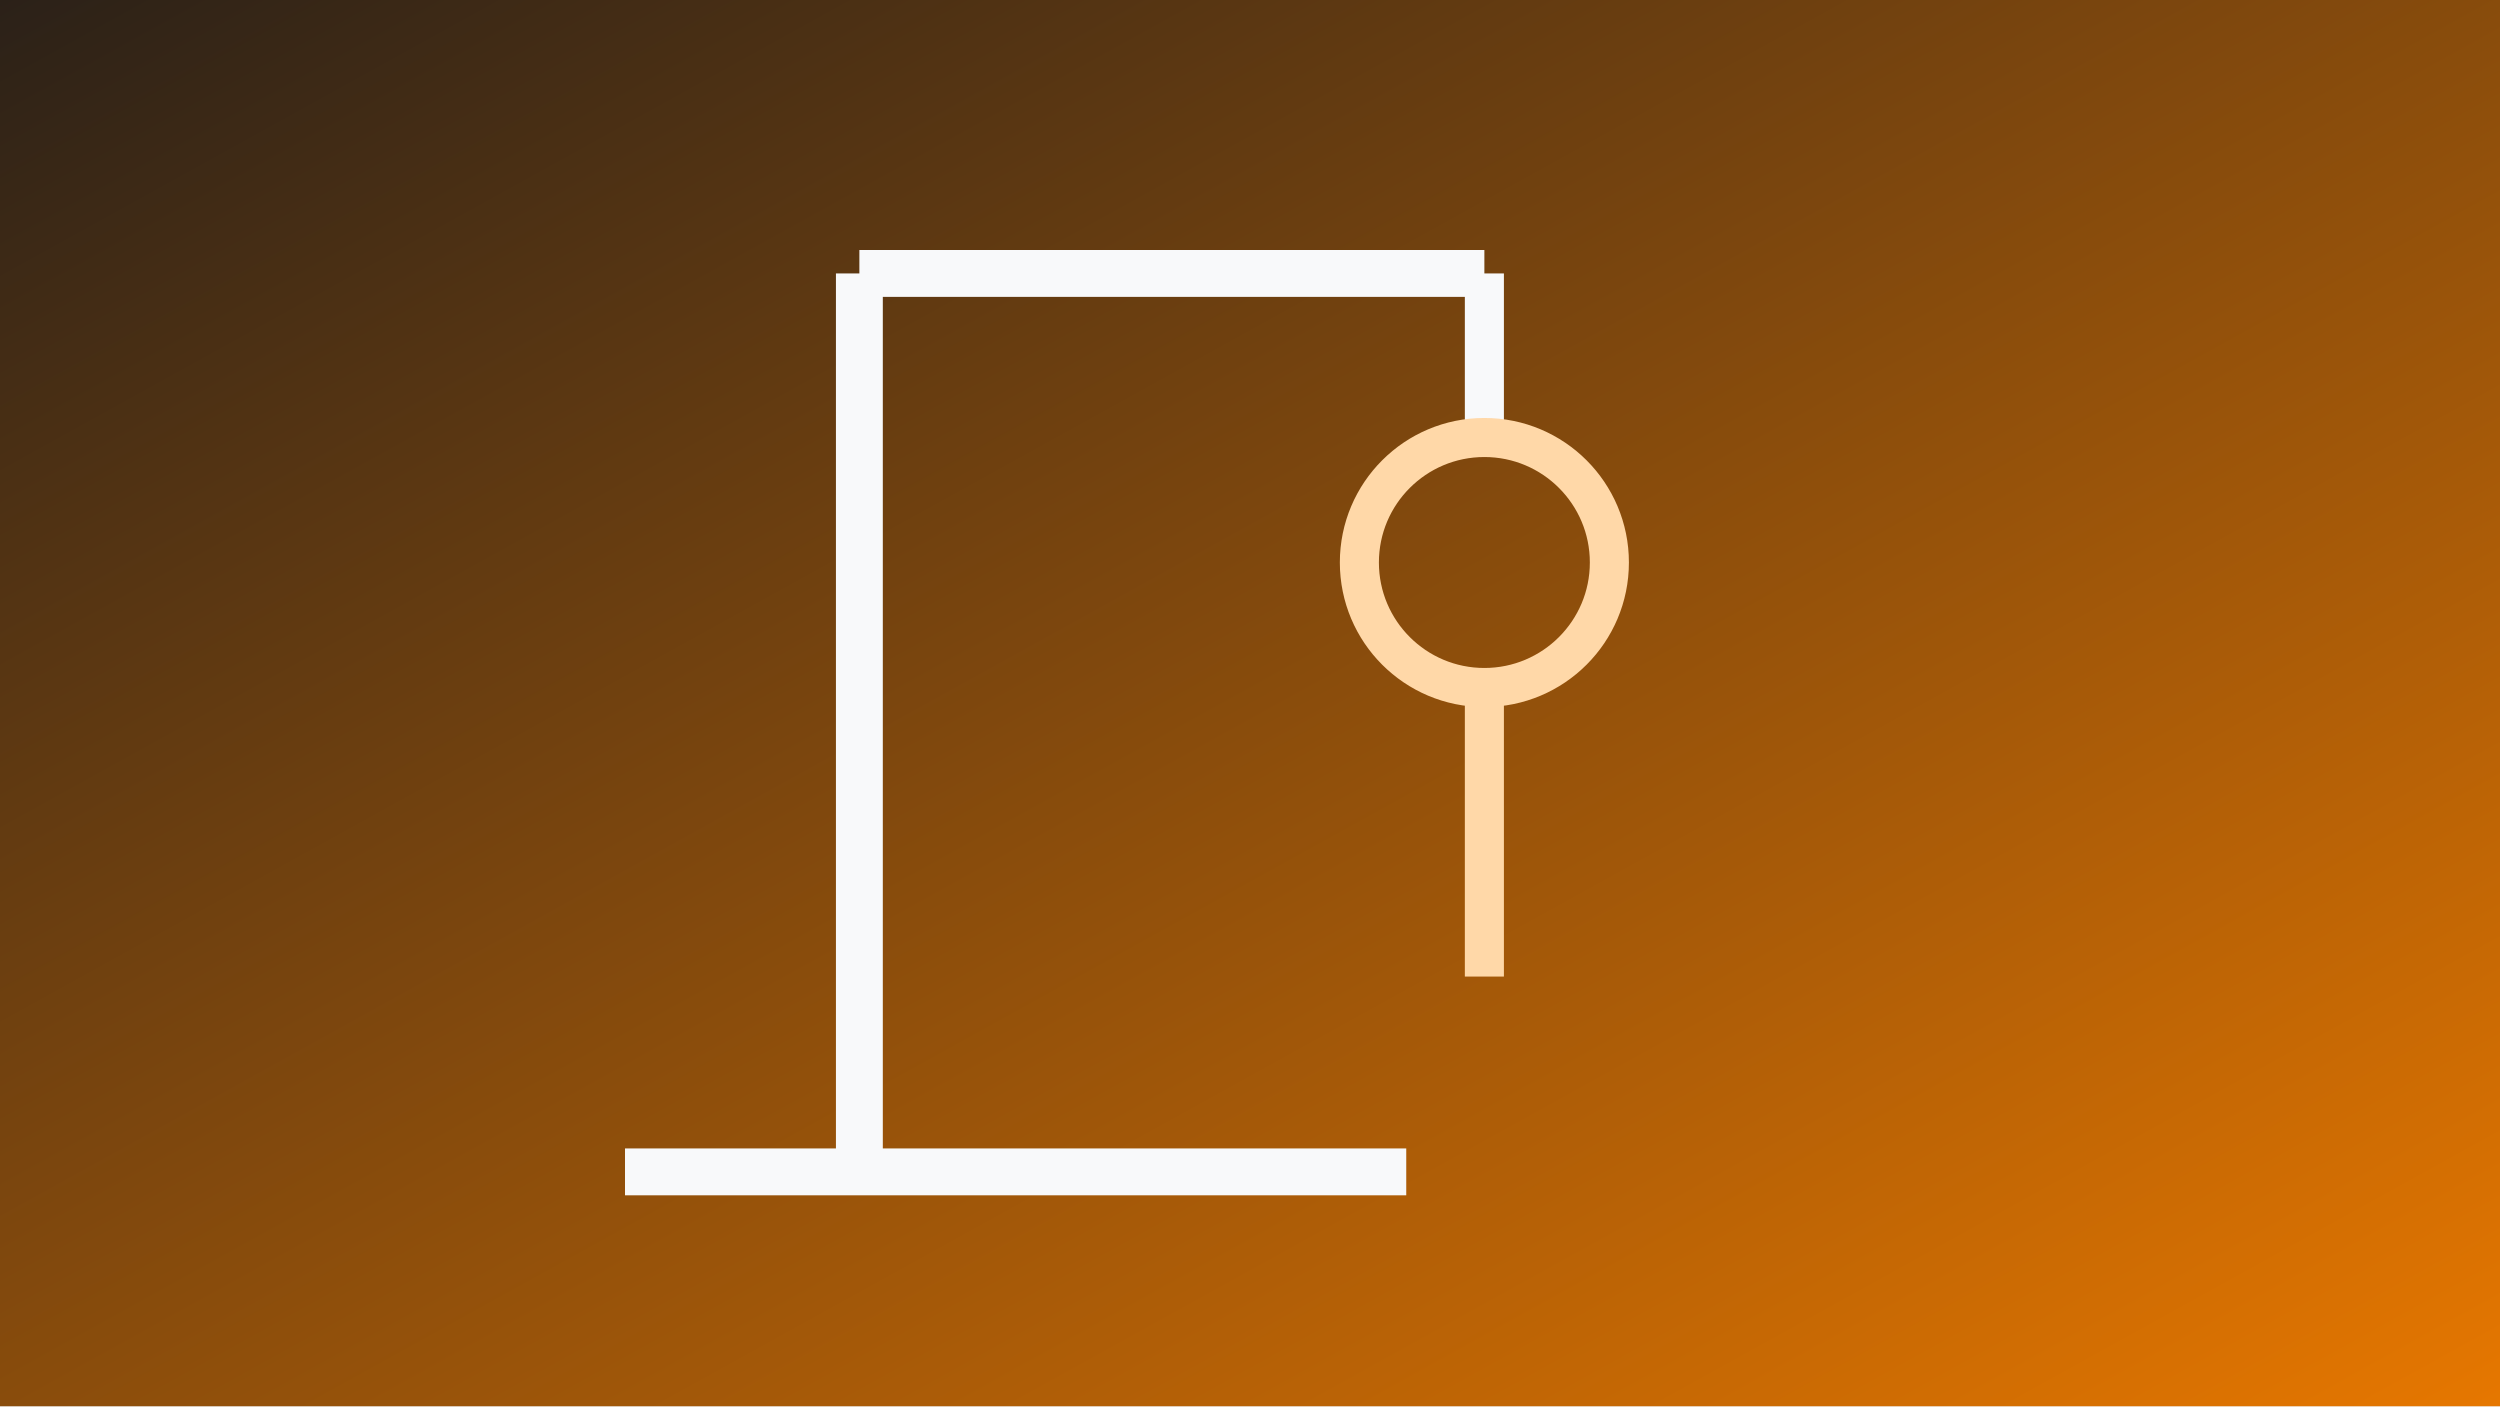
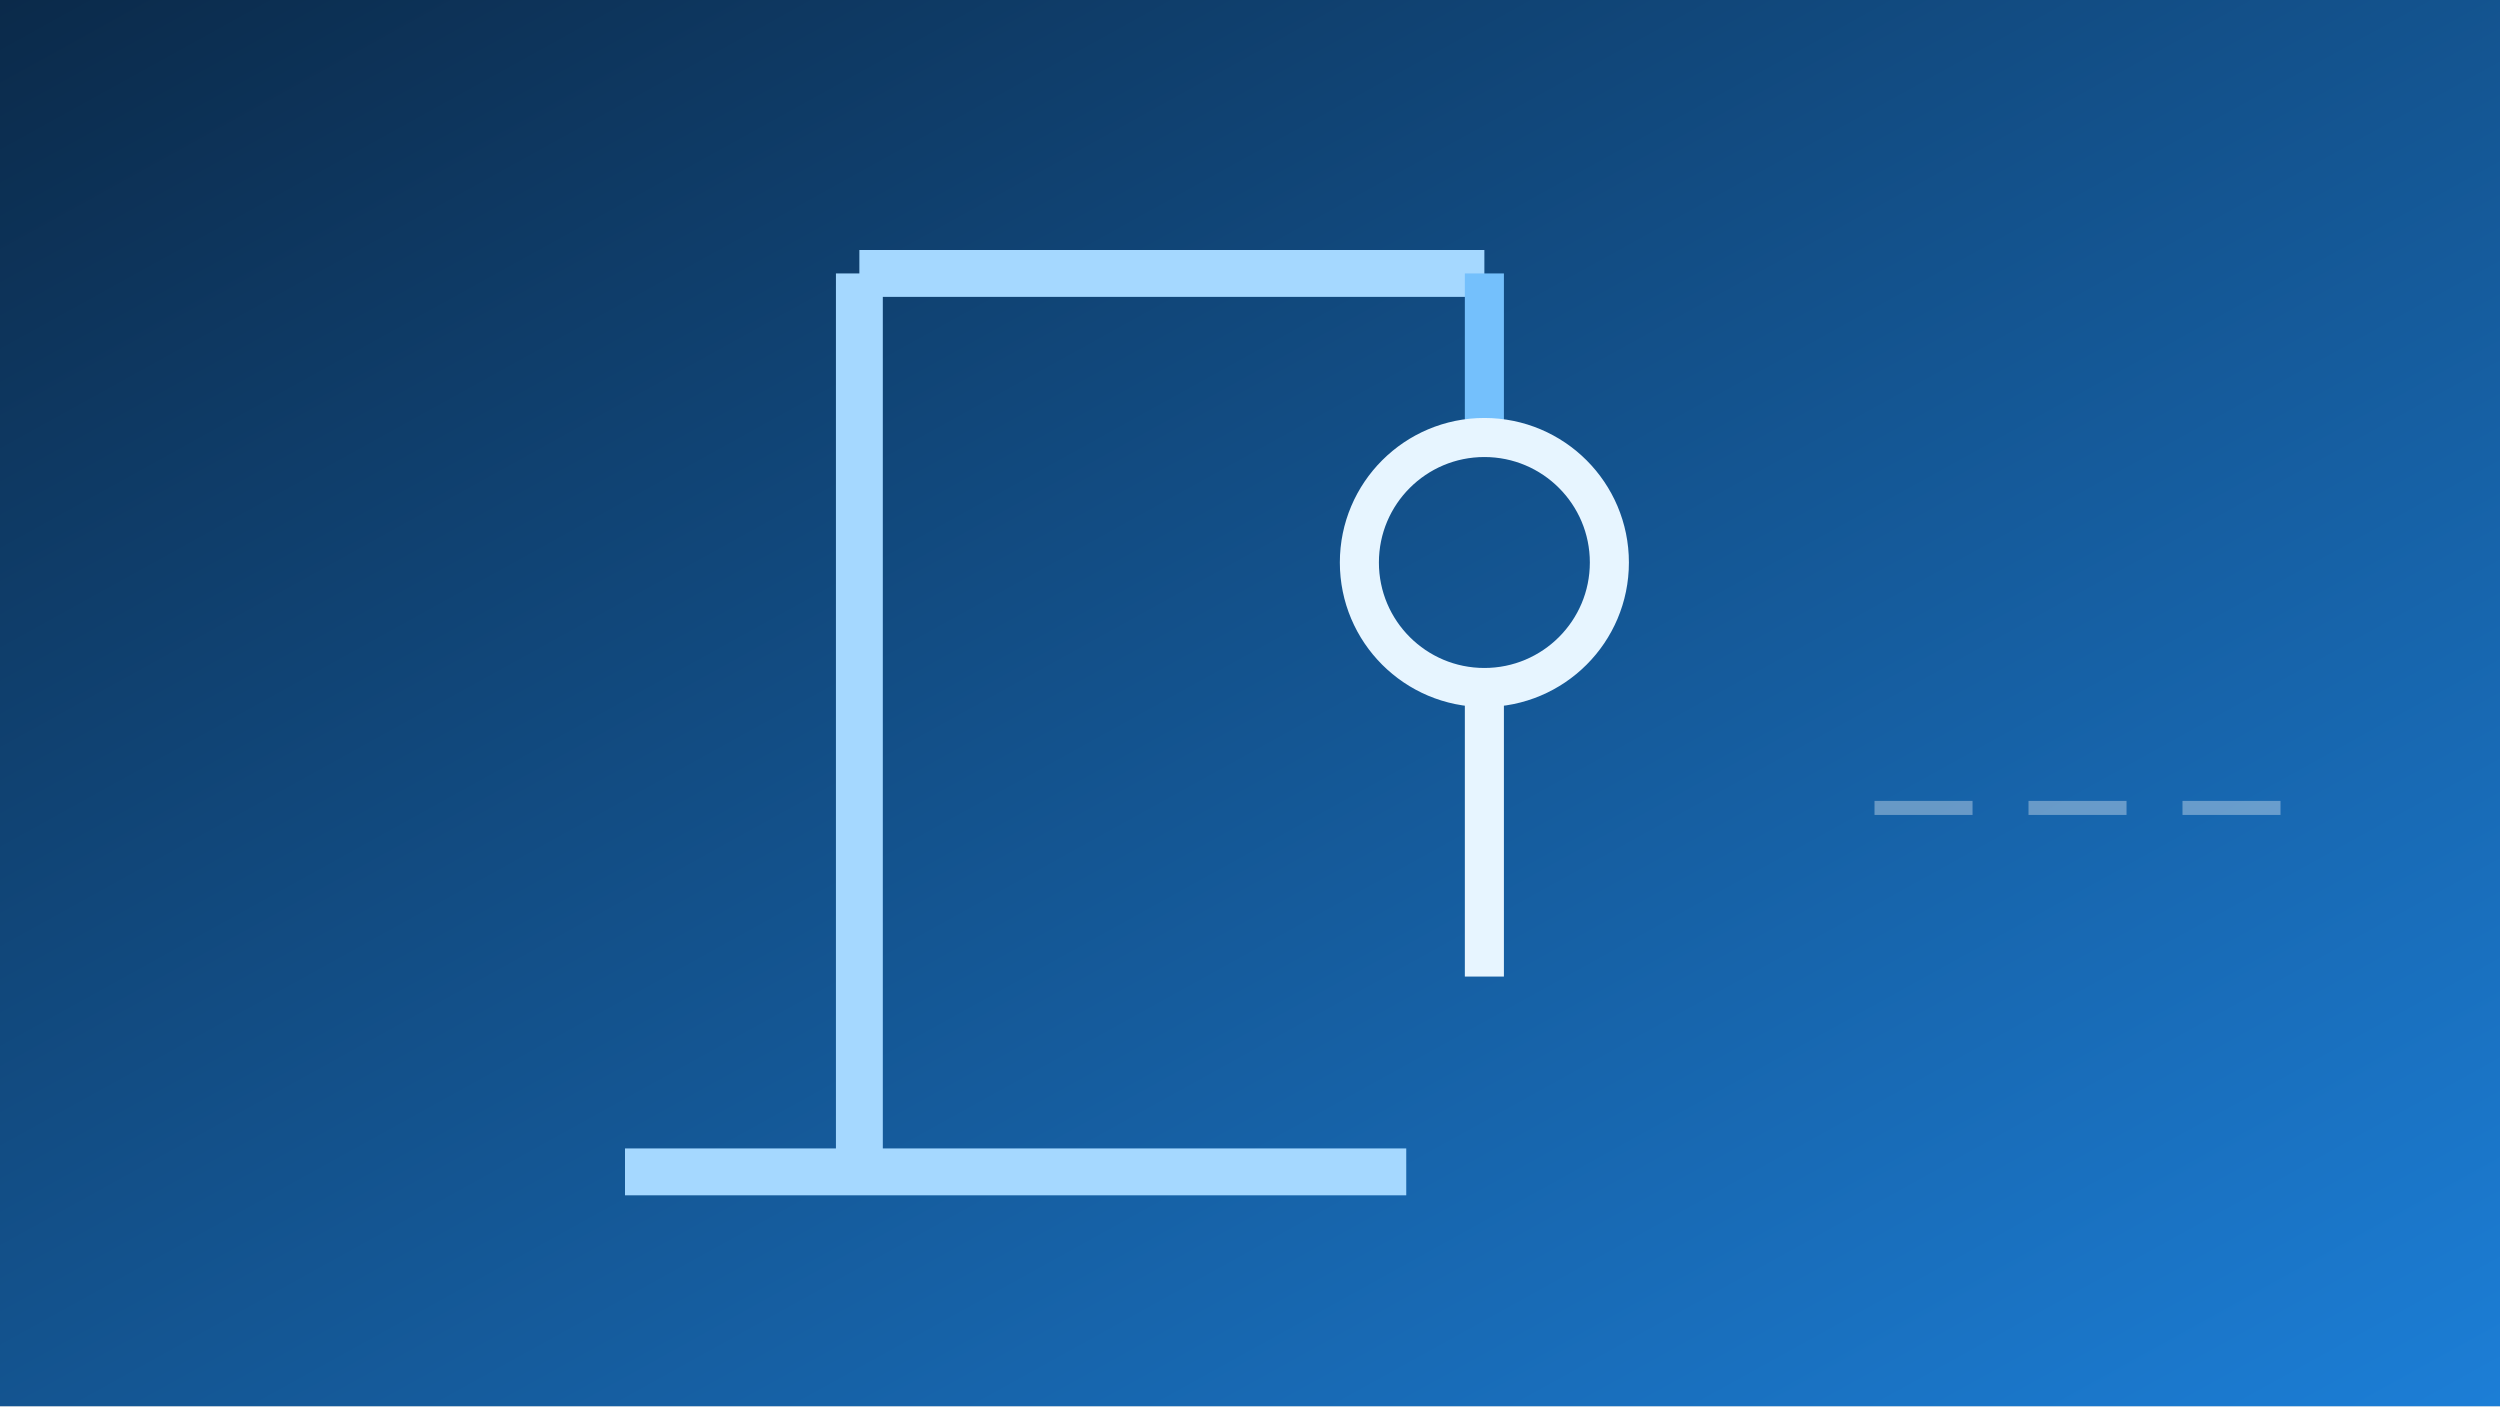
<svg xmlns="http://www.w3.org/2000/svg" viewBox="0 0 320 180" role="img" aria-hidden="true">
  <defs>
    <linearGradient id="g" x1="0" y1="0" x2="1" y2="1">
-       <stop offset="0%" stop-color="#2b2118" />
-       <stop offset="100%" stop-color="#e67700" />
+       <stop offset="0%" stop-color="#0b2a4a" />
+       <stop offset="100%" stop-color="#1c7ed6" />
    </linearGradient>
  </defs>
  <rect width="320" height="180" fill="url(#g)" />
-   <line x1="80" y1="150" x2="180" y2="150" stroke="#f8f9fa" stroke-width="6" />
-   <line x1="110" y1="150" x2="110" y2="35" stroke="#f8f9fa" stroke-width="6" />
-   <line x1="110" y1="35" x2="190" y2="35" stroke="#f8f9fa" stroke-width="6" />
-   <line x1="190" y1="35" x2="190" y2="55" stroke="#f8f9fa" stroke-width="5" />
-   <circle cx="190" cy="72" r="16" fill="none" stroke="#ffd8a8" stroke-width="5" />
-   <line x1="190" y1="88" x2="190" y2="125" stroke="#ffd8a8" stroke-width="5" />
+   <line x1="80" y1="150" x2="180" y2="150" stroke="#a5d8ff" stroke-width="6" />
+   <line x1="110" y1="150" x2="110" y2="35" stroke="#a5d8ff" stroke-width="6" />
+   <line x1="110" y1="35" x2="190" y2="35" stroke="#a5d8ff" stroke-width="6" />
+   <line x1="190" y1="35" x2="190" y2="55" stroke="#74c0fc" stroke-width="5" />
+   <circle cx="190" cy="72" r="16" fill="none" stroke="#e7f5ff" stroke-width="5" />
+   <line x1="190" y1="88" x2="190" y2="125" stroke="#e7f5ff" stroke-width="5" />
+   <text x="240" y="100" font-size="28" fill="#fff" opacity="0.35" font-family="Segoe UI,sans-serif">_ _ _</text>
</svg>
